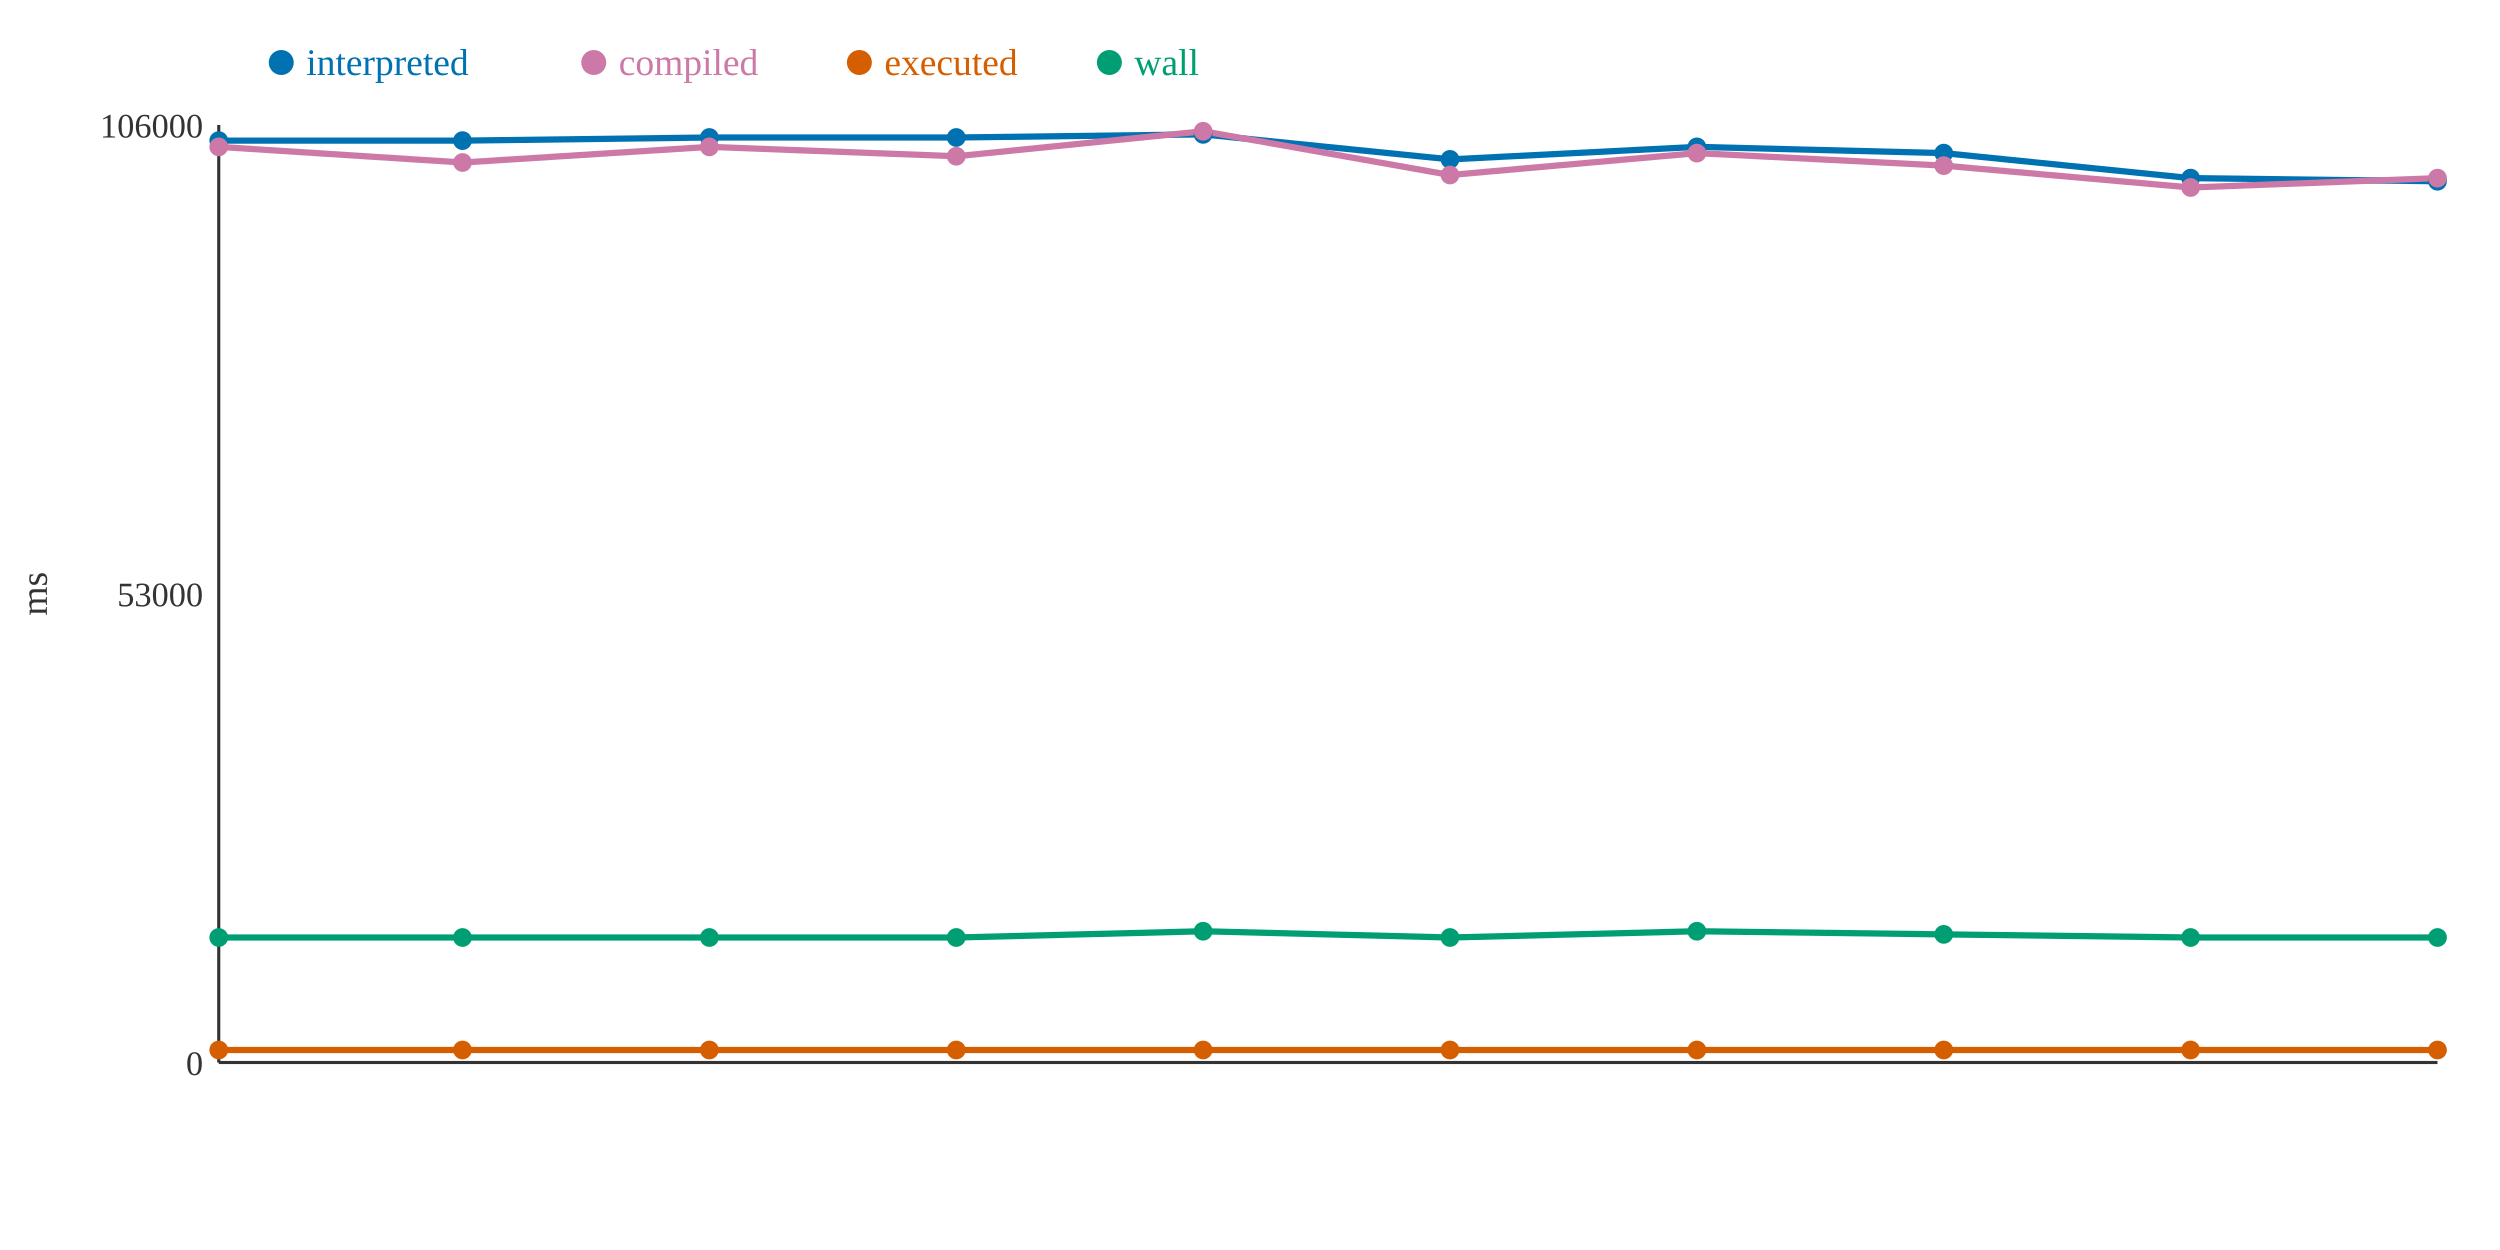
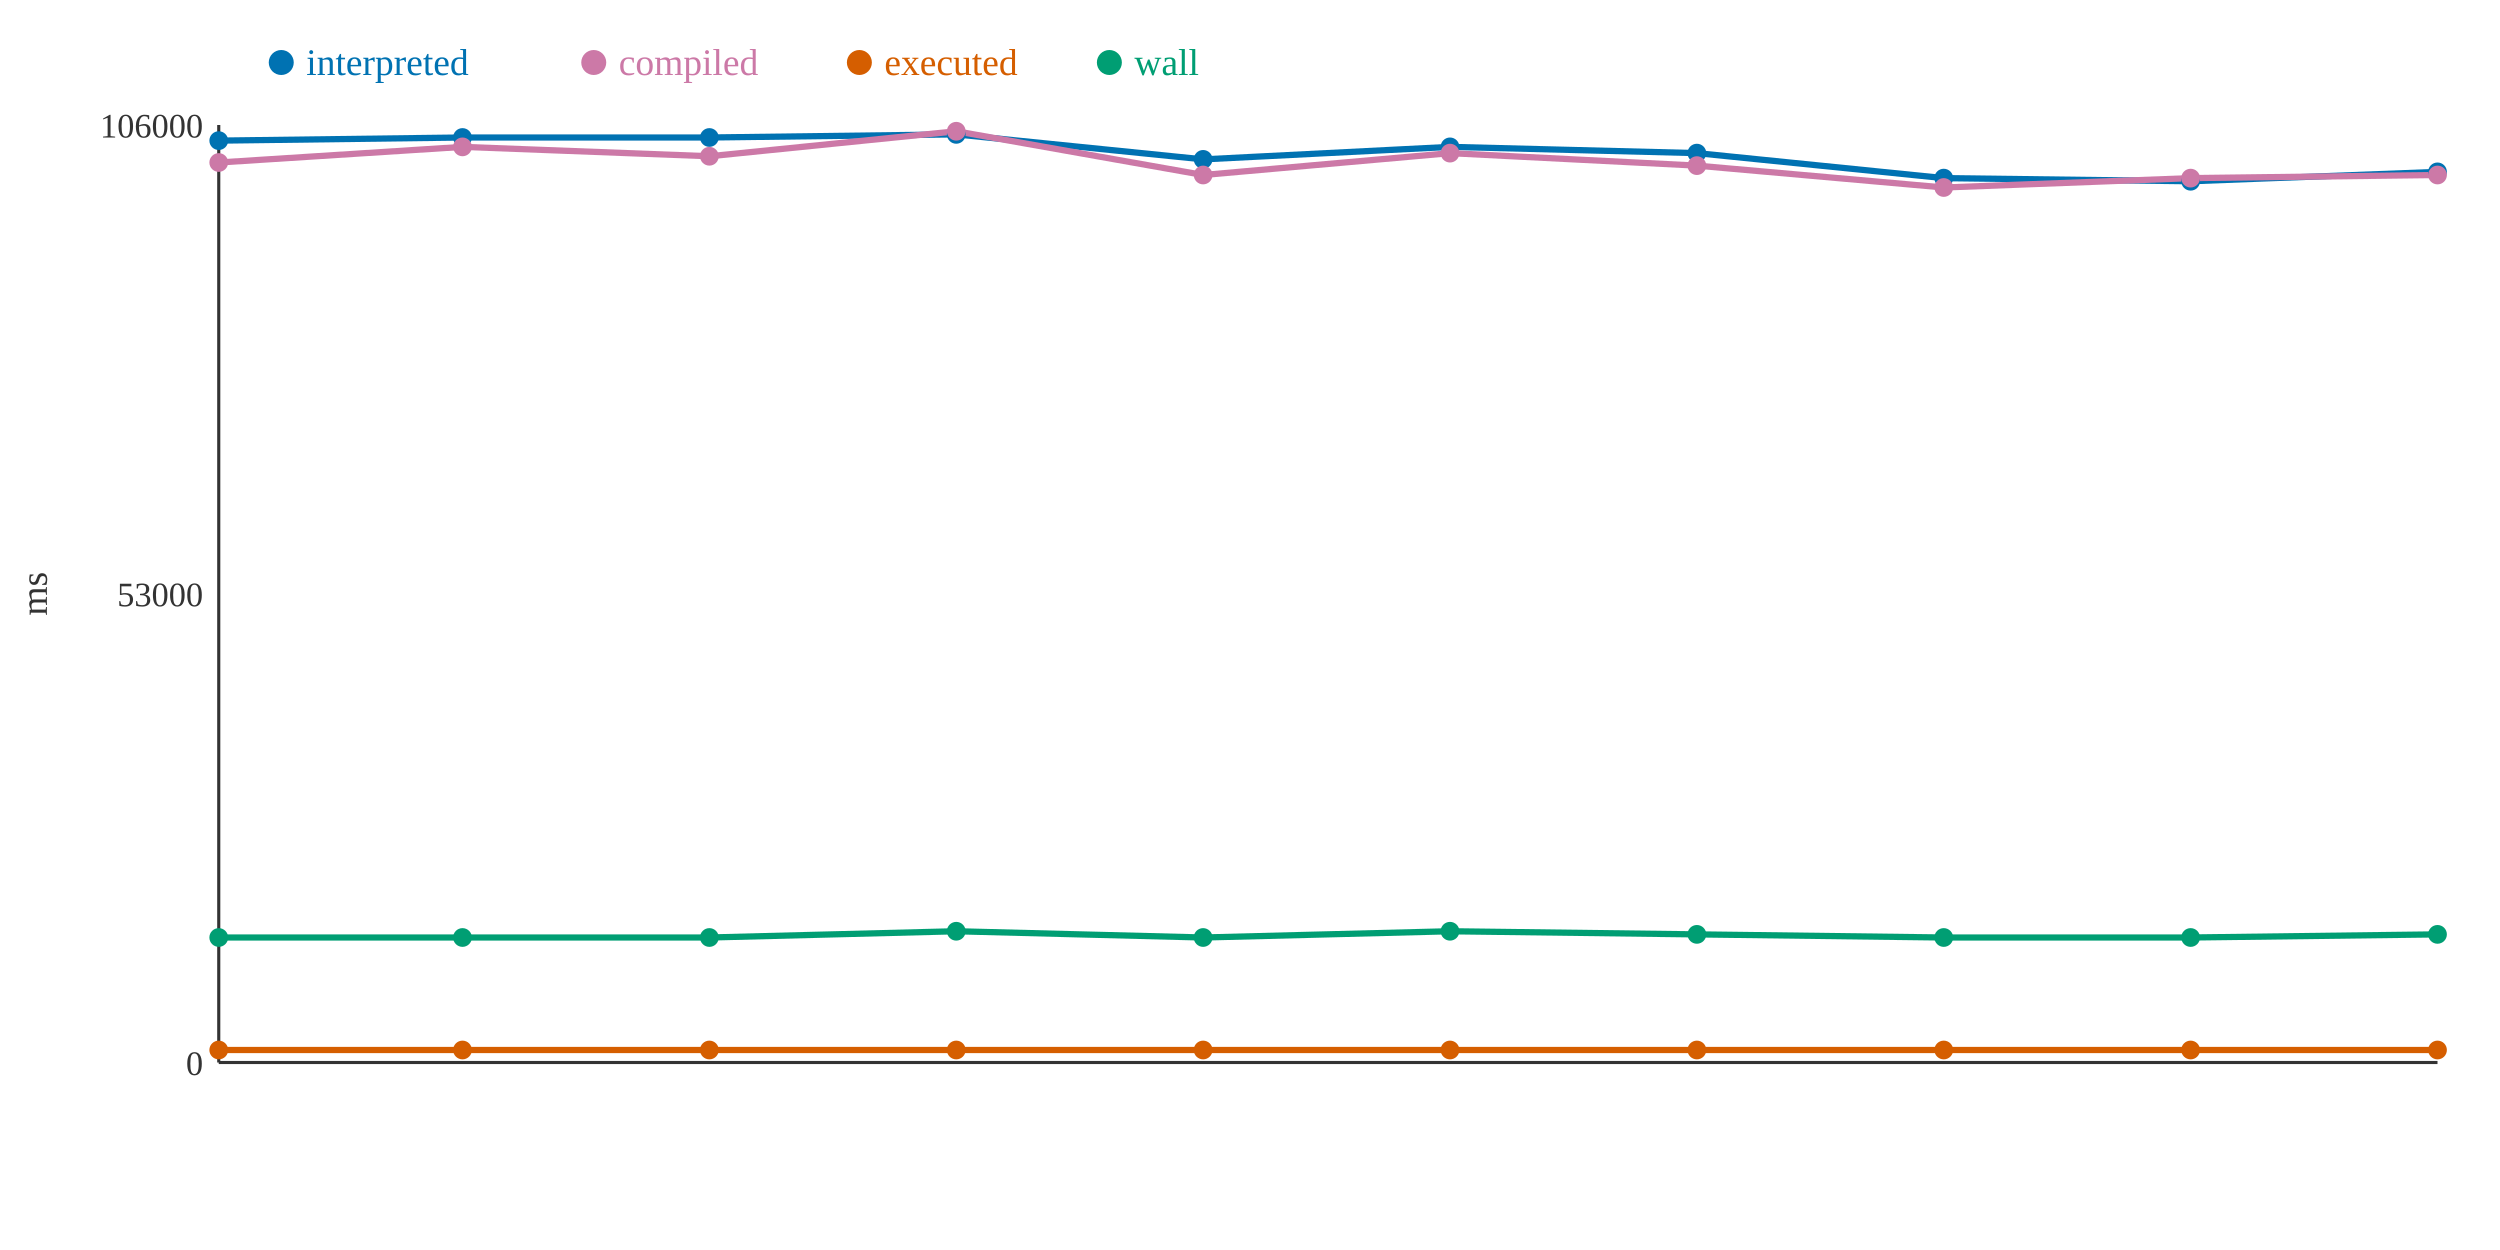
<svg xmlns="http://www.w3.org/2000/svg" width="800" height="400">
  <rect width="800" height="400" fill="white" />
  <line x1="70" y1="40" x2="70" y2="340" stroke="#333" stroke-width="1" />
  <line x1="70" y1="340" x2="780" y2="340" stroke="#333" stroke-width="1" />
  <text x="65" y="344" text-anchor="end" font-size="11" fill="#333">0</text>
  <text x="65" y="194" text-anchor="end" font-size="11" fill="#333">53000</text>
  <text x="65" y="44" text-anchor="end" font-size="11" fill="#333">106000</text>
  <text x="15" y="190" text-anchor="middle" font-size="12" fill="#333" transform="rotate(-90 15 190)">ms</text>
-   <polyline points="70,45 148,45 227,44 306,44 385,43 464,51 543,47 622,49 701,57 780,58" fill="none" stroke="#0072B2" stroke-width="2" />
-   <polyline points="70,47 148,52 227,47 306,50 385,42 464,56 543,49 622,53 701,60 780,57" fill="none" stroke="#CC79A7" stroke-width="2" />
+   <polyline points="70,45 148,44 227,44 306,43 385,51 464,47 543,49 622,57 701,58 780,55" fill="none" stroke="#0072B2" stroke-width="2" />
+   <polyline points="70,52 148,47 227,50 306,42 385,56 464,49 543,53 622,60 701,57 780,56" fill="none" stroke="#CC79A7" stroke-width="2" />
  <polyline points="70,336 148,336 227,336 306,336 385,336 464,336 543,336 622,336 701,336 780,336" fill="none" stroke="#D55E00" stroke-width="2" />
-   <polyline points="70,300 148,300 227,300 306,300 385,298 464,300 543,298 622,299 701,300 780,300" fill="none" stroke="#009E73" stroke-width="2" />
+   <polyline points="70,300 148,300 227,300 306,298 385,300 464,298 543,299 622,300 701,300 780,299" fill="none" stroke="#009E73" stroke-width="2" />
  <circle cx="70" cy="45" r="3" fill="#0072B2" />
-   <circle cx="70" cy="47" r="3" fill="#CC79A7" />
+   <circle cx="70" cy="52" r="3" fill="#CC79A7" />
  <circle cx="70" cy="336" r="3" fill="#D55E00" />
  <circle cx="70" cy="300" r="3" fill="#009E73" />
-   <circle cx="148" cy="45" r="3" fill="#0072B2" />
-   <circle cx="148" cy="52" r="3" fill="#CC79A7" />
+   <circle cx="148" cy="44" r="3" fill="#0072B2" />
+   <circle cx="148" cy="47" r="3" fill="#CC79A7" />
  <circle cx="148" cy="336" r="3" fill="#D55E00" />
  <circle cx="148" cy="300" r="3" fill="#009E73" />
  <circle cx="227" cy="44" r="3" fill="#0072B2" />
-   <circle cx="227" cy="47" r="3" fill="#CC79A7" />
+   <circle cx="227" cy="50" r="3" fill="#CC79A7" />
  <circle cx="227" cy="336" r="3" fill="#D55E00" />
  <circle cx="227" cy="300" r="3" fill="#009E73" />
-   <circle cx="306" cy="44" r="3" fill="#0072B2" />
-   <circle cx="306" cy="50" r="3" fill="#CC79A7" />
+   <circle cx="306" cy="43" r="3" fill="#0072B2" />
+   <circle cx="306" cy="42" r="3" fill="#CC79A7" />
  <circle cx="306" cy="336" r="3" fill="#D55E00" />
-   <circle cx="306" cy="300" r="3" fill="#009E73" />
-   <circle cx="385" cy="43" r="3" fill="#0072B2" />
-   <circle cx="385" cy="42" r="3" fill="#CC79A7" />
+   <circle cx="306" cy="298" r="3" fill="#009E73" />
+   <circle cx="385" cy="51" r="3" fill="#0072B2" />
+   <circle cx="385" cy="56" r="3" fill="#CC79A7" />
  <circle cx="385" cy="336" r="3" fill="#D55E00" />
-   <circle cx="385" cy="298" r="3" fill="#009E73" />
-   <circle cx="464" cy="51" r="3" fill="#0072B2" />
-   <circle cx="464" cy="56" r="3" fill="#CC79A7" />
+   <circle cx="385" cy="300" r="3" fill="#009E73" />
+   <circle cx="464" cy="47" r="3" fill="#0072B2" />
+   <circle cx="464" cy="49" r="3" fill="#CC79A7" />
  <circle cx="464" cy="336" r="3" fill="#D55E00" />
-   <circle cx="464" cy="300" r="3" fill="#009E73" />
-   <circle cx="543" cy="47" r="3" fill="#0072B2" />
-   <circle cx="543" cy="49" r="3" fill="#CC79A7" />
+   <circle cx="464" cy="298" r="3" fill="#009E73" />
+   <circle cx="543" cy="49" r="3" fill="#0072B2" />
+   <circle cx="543" cy="53" r="3" fill="#CC79A7" />
  <circle cx="543" cy="336" r="3" fill="#D55E00" />
-   <circle cx="543" cy="298" r="3" fill="#009E73" />
-   <circle cx="622" cy="49" r="3" fill="#0072B2" />
-   <circle cx="622" cy="53" r="3" fill="#CC79A7" />
+   <circle cx="543" cy="299" r="3" fill="#009E73" />
+   <circle cx="622" cy="57" r="3" fill="#0072B2" />
+   <circle cx="622" cy="60" r="3" fill="#CC79A7" />
  <circle cx="622" cy="336" r="3" fill="#D55E00" />
-   <circle cx="622" cy="299" r="3" fill="#009E73" />
-   <circle cx="701" cy="57" r="3" fill="#0072B2" />
-   <circle cx="701" cy="60" r="3" fill="#CC79A7" />
+   <circle cx="622" cy="300" r="3" fill="#009E73" />
+   <circle cx="701" cy="58" r="3" fill="#0072B2" />
+   <circle cx="701" cy="57" r="3" fill="#CC79A7" />
  <circle cx="701" cy="336" r="3" fill="#D55E00" />
  <circle cx="701" cy="300" r="3" fill="#009E73" />
-   <circle cx="780" cy="58" r="3" fill="#0072B2" />
-   <circle cx="780" cy="57" r="3" fill="#CC79A7" />
+   <circle cx="780" cy="55" r="3" fill="#0072B2" />
+   <circle cx="780" cy="56" r="3" fill="#CC79A7" />
  <circle cx="780" cy="336" r="3" fill="#D55E00" />
-   <circle cx="780" cy="300" r="3" fill="#009E73" />
+   <circle cx="780" cy="299" r="3" fill="#009E73" />
  <circle cx="90" cy="20" r="4" fill="#0072B2" />
  <text x="98" y="24" text-anchor="start" font-size="12" fill="#0072B2">interpreted</text>
  <circle cx="190" cy="20" r="4" fill="#CC79A7" />
  <text x="198" y="24" text-anchor="start" font-size="12" fill="#CC79A7">compiled</text>
  <circle cx="275" cy="20" r="4" fill="#D55E00" />
  <text x="283" y="24" text-anchor="start" font-size="12" fill="#D55E00">executed</text>
  <circle cx="355" cy="20" r="4" fill="#009E73" />
  <text x="363" y="24" text-anchor="start" font-size="12" fill="#009E73">wall</text>
</svg>
